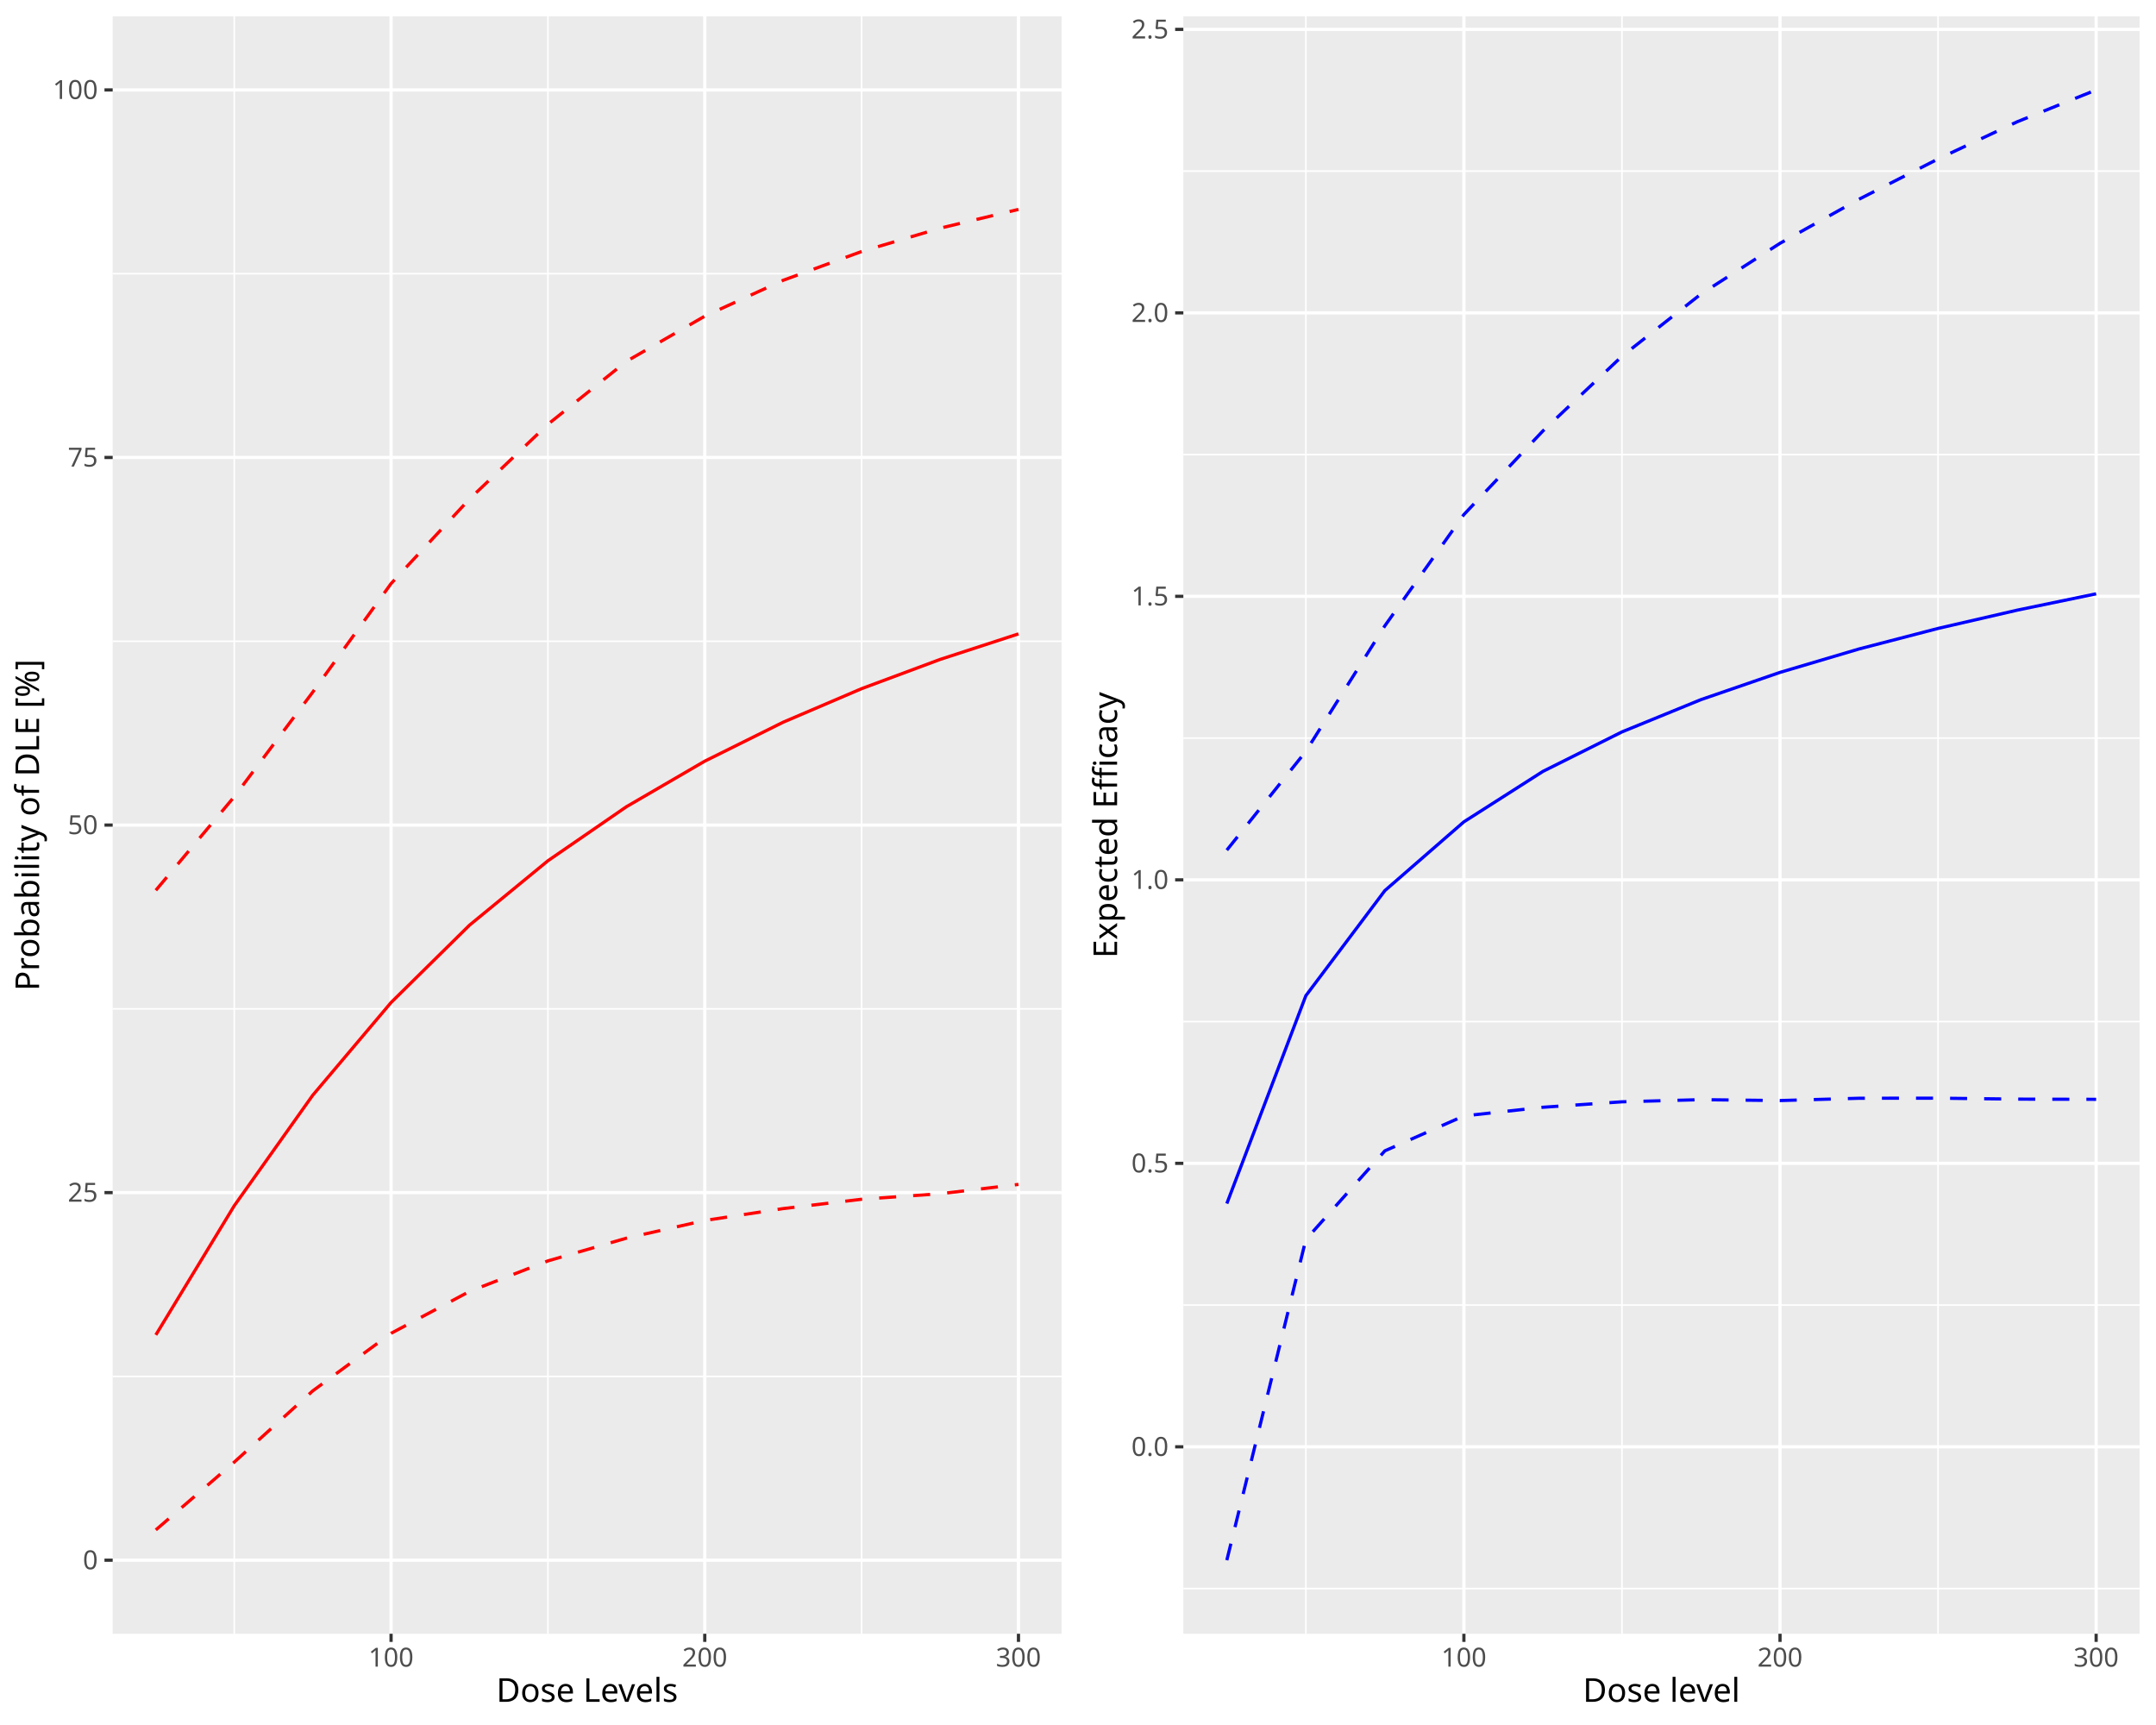
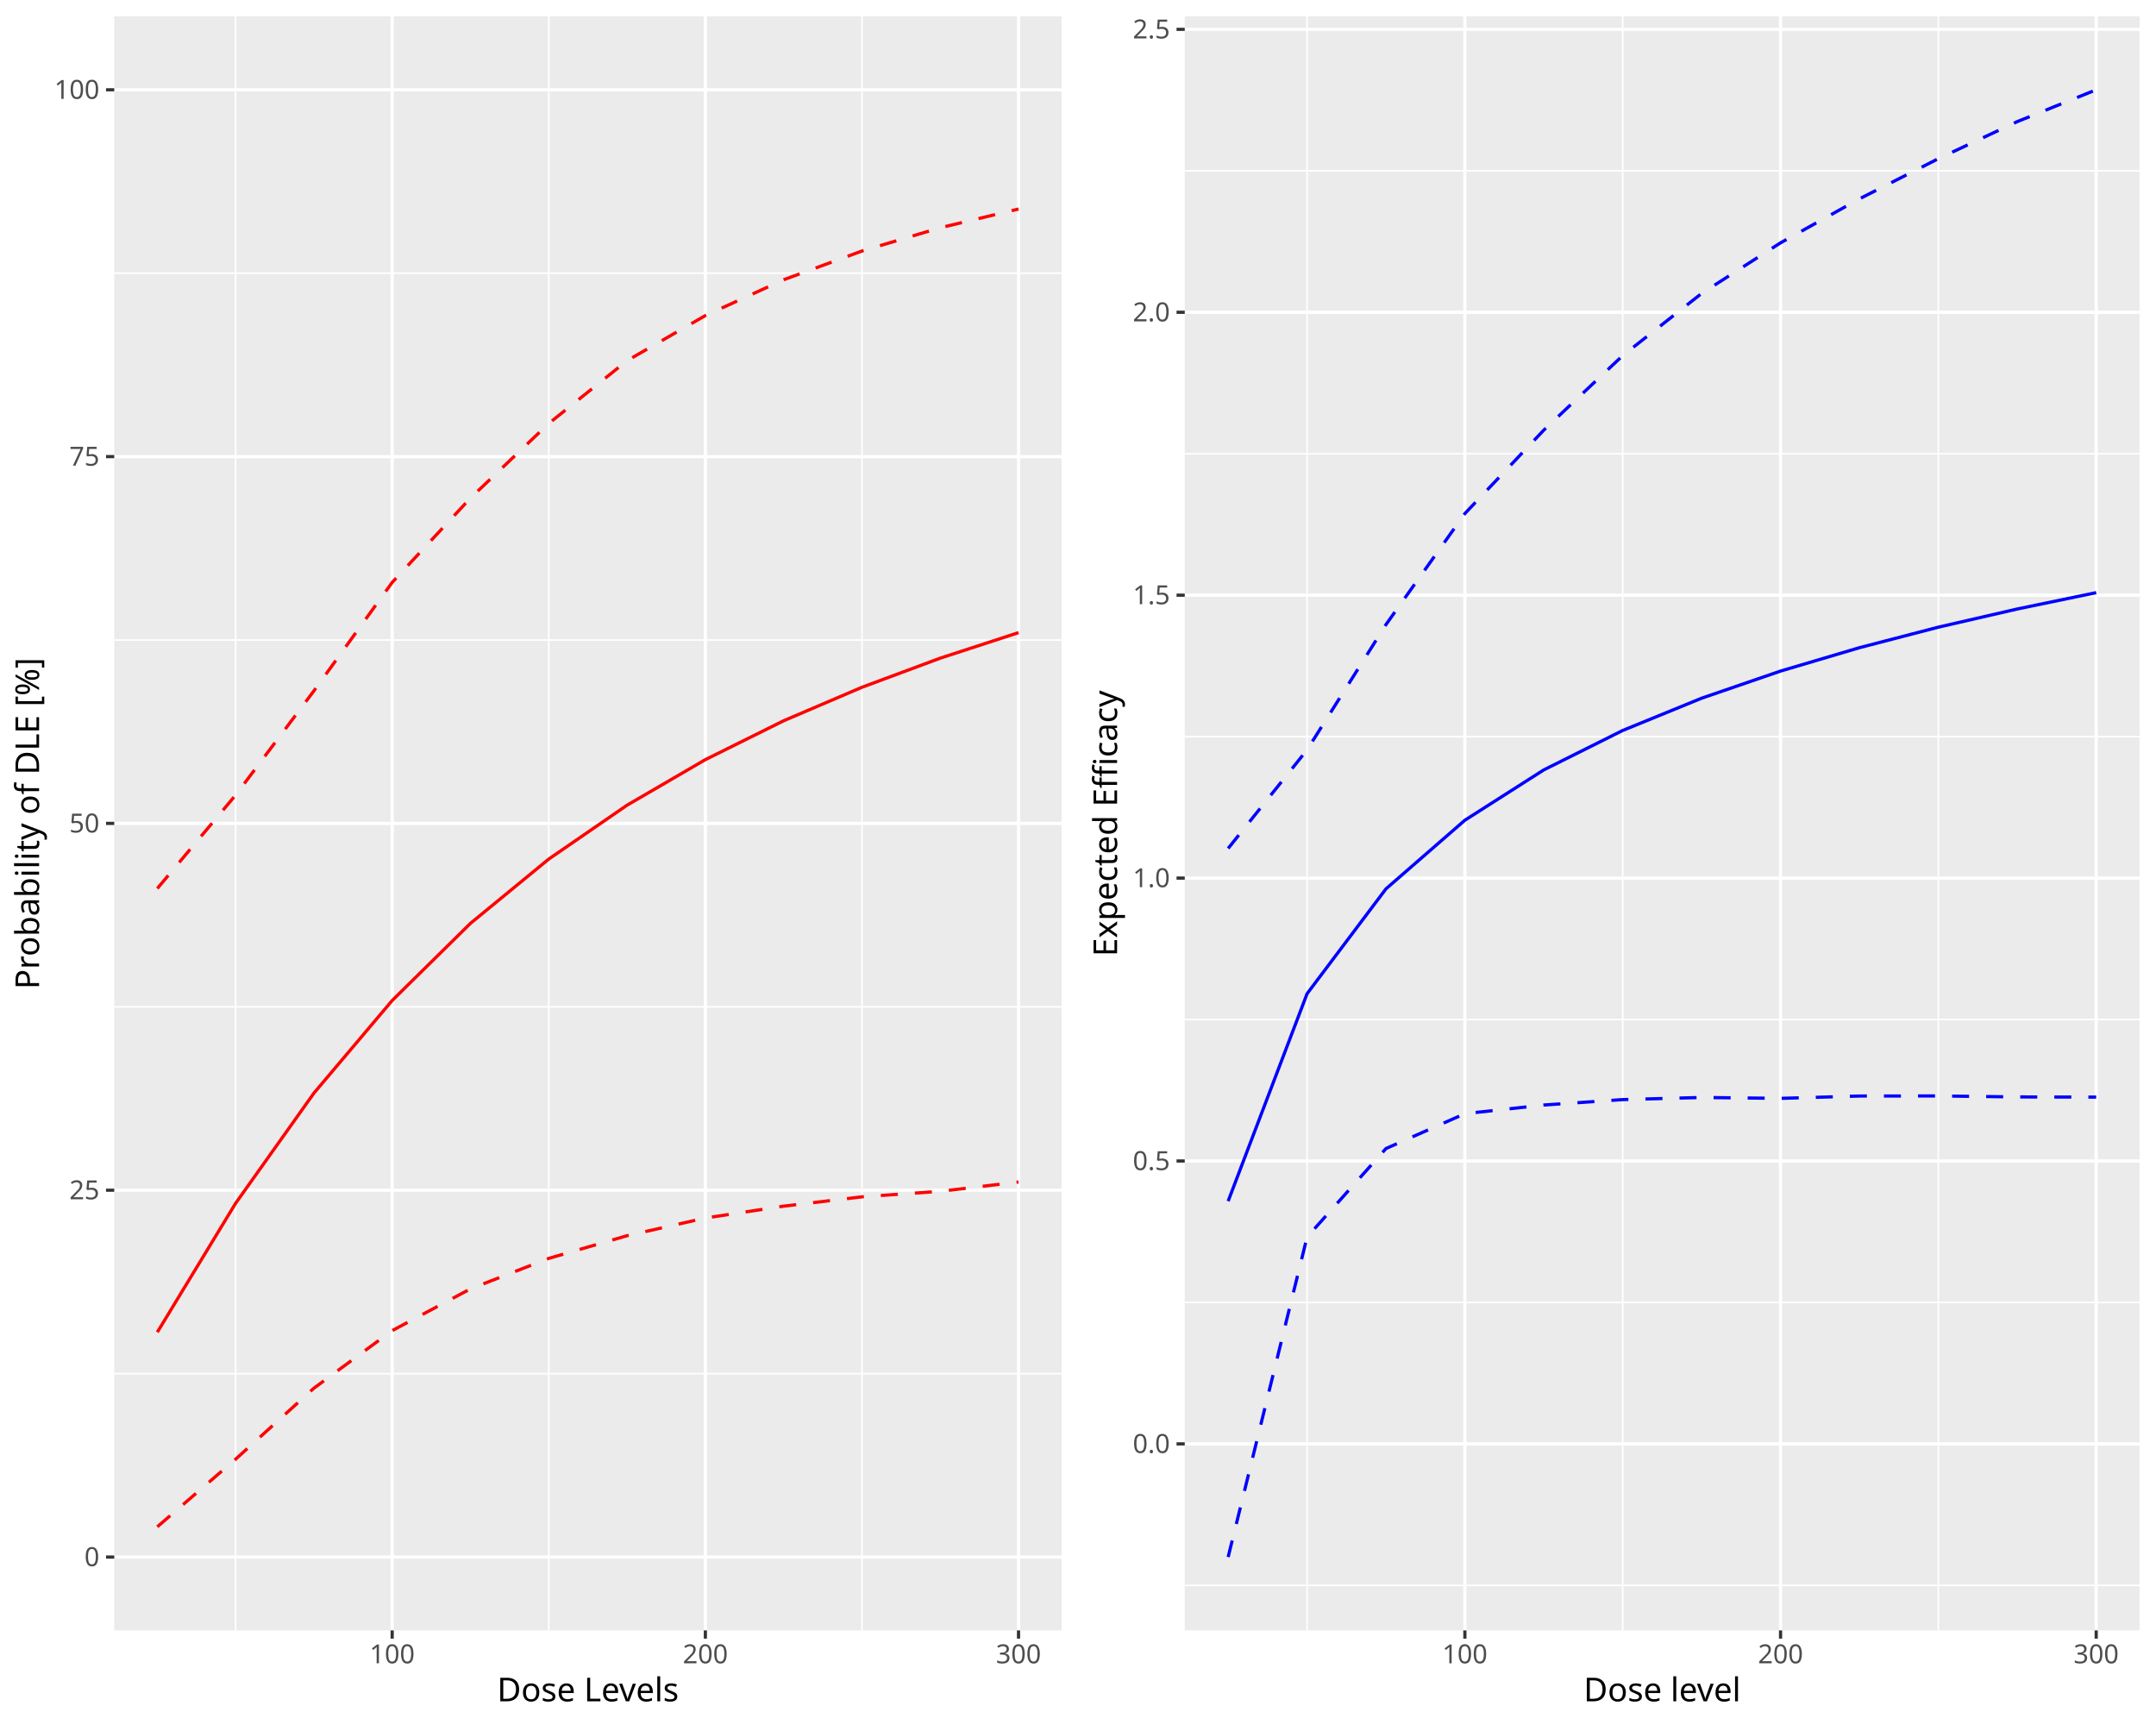
<svg xmlns="http://www.w3.org/2000/svg" class="svglite" data-engine-version="2.0" width="720.00pt" height="576.00pt" viewBox="0 0 720.00 576.00">
  <defs>
    <style type="text/css">
    .svglite line, .svglite polyline, .svglite polygon, .svglite path, .svglite rect, .svglite circle {
      fill: none;
      stroke: #000000;
      stroke-linecap: round;
      stroke-linejoin: round;
      stroke-miterlimit: 10.00;
    }
  </style>
  </defs>
  <rect width="100%" height="100%" style="stroke: none; fill: #FFFFFF;" />
  <defs>
    <clipPath id="cpMC4wMHw3MjAuMDB8MC4wMHw1NzYuMDA=">
      <rect x="0.00" y="0.00" width="720.00" height="576.00" />
    </clipPath>
  </defs>
  <g clip-path="url(#cpMC4wMHw3MjAuMDB8MC4wMHw1NzYuMDA=)">
</g>
  <defs>
    <clipPath id="cpMC4wMHwzNjAuMDB8MC4wMHw1NzYuMDA=">
-       <rect x="0" y="0.00" width="360.00" height="576.00" />
+       <rect x="0.00" y="0.00" width="360.00" height="576.00" />
    </clipPath>
  </defs>
  <g clip-path="url(#cpMC4wMHwzNjAuMDB8MC4wMHw1NzYuMDA=)">
-     <rect x="0" y="0.00" width="360.00" height="576.00" style="stroke-width: 1.07; stroke: #FFFFFF; fill: #FFFFFF;" />
+     <rect x="0.00" y="0.00" width="360.00" height="576.00" style="stroke-width: 1.07; stroke: #FFFFFF; fill: #FFFFFF;" />
  </g>
  <g clip-path="url(#cpMC4wMHw3MjAuMDB8MC4wMHw1NzYuMDA=)">
</g>
  <defs>
-     <clipPath id="cpMzcuNjN8MzU0LjUyfDUuNDh8NTQ1LjUy">
-       <rect x="37.63" y="5.48" width="316.89" height="540.04" />
+     <clipPath id="cpMzguMTV8MzU0LjUyfDUuNDh8NTQ0LjQy">
+       <rect x="38.15" y="5.48" width="316.37" height="538.94" />
    </clipPath>
  </defs>
-   <g clip-path="url(#cpMzcuNjN8MzU0LjUyfDUuNDh8NTQ1LjUy)">
-     <rect x="37.63" y="5.48" width="316.89" height="540.04" style="stroke-width: 1.07; stroke: none; fill: #EBEBEB;" />
-     <polyline points="37.63,459.60 354.52,459.60 " style="stroke-width: 0.53; stroke: #FFFFFF; stroke-linecap: butt;" />
-     <polyline points="37.63,336.87 354.52,336.87 " style="stroke-width: 0.53; stroke: #FFFFFF; stroke-linecap: butt;" />
-     <polyline points="37.63,214.13 354.52,214.13 " style="stroke-width: 0.53; stroke: #FFFFFF; stroke-linecap: butt;" />
-     <polyline points="37.63,91.39 354.52,91.39 " style="stroke-width: 0.53; stroke: #FFFFFF; stroke-linecap: butt;" />
-     <polyline points="78.23,545.52 78.23,5.48 " style="stroke-width: 0.53; stroke: #FFFFFF; stroke-linecap: butt;" />
-     <polyline points="182.98,545.52 182.98,5.48 " style="stroke-width: 0.53; stroke: #FFFFFF; stroke-linecap: butt;" />
-     <polyline points="287.74,545.52 287.74,5.48 " style="stroke-width: 0.53; stroke: #FFFFFF; stroke-linecap: butt;" />
-     <polyline points="37.63,520.97 354.52,520.97 " style="stroke-width: 1.07; stroke: #FFFFFF; stroke-linecap: butt;" />
-     <polyline points="37.63,398.23 354.52,398.23 " style="stroke-width: 1.07; stroke: #FFFFFF; stroke-linecap: butt;" />
-     <polyline points="37.63,275.50 354.52,275.50 " style="stroke-width: 1.07; stroke: #FFFFFF; stroke-linecap: butt;" />
-     <polyline points="37.63,152.76 354.52,152.76 " style="stroke-width: 1.07; stroke: #FFFFFF; stroke-linecap: butt;" />
-     <polyline points="37.63,30.03 354.52,30.03 " style="stroke-width: 1.07; stroke: #FFFFFF; stroke-linecap: butt;" />
-     <polyline points="130.60,545.52 130.60,5.48 " style="stroke-width: 1.07; stroke: #FFFFFF; stroke-linecap: butt;" />
-     <polyline points="235.36,545.52 235.36,5.48 " style="stroke-width: 1.07; stroke: #FFFFFF; stroke-linecap: butt;" />
-     <polyline points="340.12,545.52 340.12,5.48 " style="stroke-width: 1.07; stroke: #FFFFFF; stroke-linecap: butt;" />
-     <polyline points="52.04,510.85 78.23,488.22 104.41,464.46 130.60,445.21 156.79,431.23 182.98,421.03 209.17,413.45 235.36,407.53 261.55,403.56 287.74,400.45 313.93,398.61 340.12,395.49 " style="stroke-width: 1.07; stroke: #FF0000; stroke-dasharray: 5.69,5.69; stroke-linecap: butt;" />
-     <polyline points="52.04,445.75 78.23,402.61 104.41,365.75 130.60,334.75 156.79,308.93 182.98,287.42 209.17,269.39 235.36,254.16 261.55,241.15 287.74,229.95 313.93,220.20 340.12,211.66 " style="stroke-width: 1.07; stroke: #FF0000; stroke-linecap: butt;" />
-     <polyline points="52.04,297.28 78.23,266.03 104.41,231.15 130.60,194.86 156.79,166.63 182.98,141.68 209.17,120.67 235.36,105.57 261.55,93.59 287.74,83.98 313.93,76.20 340.12,69.92 " style="stroke-width: 1.07; stroke: #FF0000; stroke-dasharray: 5.69,5.69; stroke-linecap: butt;" />
+   <g clip-path="url(#cpMzguMTV8MzU0LjUyfDUuNDh8NTQ0LjQy)">
+     <rect x="38.15" y="5.48" width="316.37" height="538.94" style="stroke-width: 1.07; stroke: none; fill: #EBEBEB;" />
+     <polyline points="38.15,458.68 354.52,458.68 " style="stroke-width: 0.53; stroke: #FFFFFF; stroke-linecap: butt;" />
+     <polyline points="38.15,336.19 354.52,336.19 " style="stroke-width: 0.53; stroke: #FFFFFF; stroke-linecap: butt;" />
+     <polyline points="38.15,213.71 354.52,213.71 " style="stroke-width: 0.53; stroke: #FFFFFF; stroke-linecap: butt;" />
+     <polyline points="38.15,91.22 354.52,91.22 " style="stroke-width: 0.53; stroke: #FFFFFF; stroke-linecap: butt;" />
+     <polyline points="78.68,544.42 78.68,5.48 " style="stroke-width: 0.53; stroke: #FFFFFF; stroke-linecap: butt;" />
+     <polyline points="183.26,544.42 183.26,5.48 " style="stroke-width: 0.53; stroke: #FFFFFF; stroke-linecap: butt;" />
+     <polyline points="287.85,544.42 287.85,5.48 " style="stroke-width: 0.53; stroke: #FFFFFF; stroke-linecap: butt;" />
+     <polyline points="38.15,519.92 354.52,519.92 " style="stroke-width: 1.07; stroke: #FFFFFF; stroke-linecap: butt;" />
+     <polyline points="38.15,397.43 354.52,397.43 " style="stroke-width: 1.07; stroke: #FFFFFF; stroke-linecap: butt;" />
+     <polyline points="38.15,274.95 354.52,274.95 " style="stroke-width: 1.07; stroke: #FFFFFF; stroke-linecap: butt;" />
+     <polyline points="38.15,152.46 354.52,152.46 " style="stroke-width: 1.07; stroke: #FFFFFF; stroke-linecap: butt;" />
+     <polyline points="38.15,29.98 354.52,29.98 " style="stroke-width: 1.07; stroke: #FFFFFF; stroke-linecap: butt;" />
+     <polyline points="130.97,544.42 130.97,5.48 " style="stroke-width: 1.07; stroke: #FFFFFF; stroke-linecap: butt;" />
+     <polyline points="235.56,544.42 235.56,5.48 " style="stroke-width: 1.07; stroke: #FFFFFF; stroke-linecap: butt;" />
+     <polyline points="340.14,544.42 340.14,5.48 " style="stroke-width: 1.07; stroke: #FFFFFF; stroke-linecap: butt;" />
+     <polyline points="52.53,509.82 78.68,487.24 104.83,463.53 130.97,444.31 157.12,430.36 183.26,420.19 209.41,412.62 235.56,406.71 261.70,402.75 287.85,399.64 313.99,397.80 340.14,394.69 " style="stroke-width: 1.07; stroke: #FF0000; stroke-dasharray: 5.69,5.69; stroke-linecap: butt;" />
+     <polyline points="52.53,444.85 78.68,401.80 104.83,365.01 130.97,334.08 157.12,308.31 183.26,286.85 209.41,268.86 235.56,253.65 261.70,240.67 287.85,229.49 313.99,219.77 340.14,211.24 " style="stroke-width: 1.07; stroke: #FF0000; stroke-linecap: butt;" />
+     <polyline points="52.53,296.69 78.68,265.50 104.83,230.69 130.97,194.47 157.12,166.30 183.26,141.40 209.41,120.43 235.56,105.37 261.70,93.41 287.85,83.82 313.99,76.05 340.14,69.79 " style="stroke-width: 1.07; stroke: #FF0000; stroke-dasharray: 5.69,5.69; stroke-linecap: butt;" />
  </g>
  <g clip-path="url(#cpMC4wMHw3MjAuMDB8MC4wMHw1NzYuMDA=)">
-     <text x="32.70" y="524.00" text-anchor="end" style="font-size: 8.80px; fill: #4D4D4D; font-family: sans;" textLength="4.89px" lengthAdjust="spacingAndGlyphs">0</text>
-     <text x="32.70" y="401.26" text-anchor="end" style="font-size: 8.80px; fill: #4D4D4D; font-family: sans;" textLength="9.79px" lengthAdjust="spacingAndGlyphs">25</text>
-     <text x="32.70" y="278.53" text-anchor="end" style="font-size: 8.80px; fill: #4D4D4D; font-family: sans;" textLength="9.79px" lengthAdjust="spacingAndGlyphs">50</text>
-     <text x="32.70" y="155.79" text-anchor="end" style="font-size: 8.80px; fill: #4D4D4D; font-family: sans;" textLength="9.79px" lengthAdjust="spacingAndGlyphs">75</text>
-     <text x="32.70" y="33.05" text-anchor="end" style="font-size: 8.80px; fill: #4D4D4D; font-family: sans;" textLength="14.68px" lengthAdjust="spacingAndGlyphs">100</text>
-     <polyline points="34.89,520.97 37.63,520.97 " style="stroke-width: 1.07; stroke: #333333; stroke-linecap: butt;" />
-     <polyline points="34.89,398.23 37.63,398.23 " style="stroke-width: 1.07; stroke: #333333; stroke-linecap: butt;" />
-     <polyline points="34.89,275.50 37.63,275.50 " style="stroke-width: 1.07; stroke: #333333; stroke-linecap: butt;" />
-     <polyline points="34.89,152.76 37.63,152.76 " style="stroke-width: 1.07; stroke: #333333; stroke-linecap: butt;" />
-     <polyline points="34.89,30.03 37.63,30.03 " style="stroke-width: 1.07; stroke: #333333; stroke-linecap: butt;" />
-     <polyline points="130.60,548.26 130.60,545.52 " style="stroke-width: 1.07; stroke: #333333; stroke-linecap: butt;" />
-     <polyline points="235.36,548.26 235.36,545.52 " style="stroke-width: 1.07; stroke: #333333; stroke-linecap: butt;" />
-     <polyline points="340.12,548.26 340.12,545.52 " style="stroke-width: 1.07; stroke: #333333; stroke-linecap: butt;" />
-     <text x="130.60" y="556.51" text-anchor="middle" style="font-size: 8.80px; fill: #4D4D4D; font-family: sans;" textLength="14.68px" lengthAdjust="spacingAndGlyphs">100</text>
-     <text x="235.36" y="556.51" text-anchor="middle" style="font-size: 8.80px; fill: #4D4D4D; font-family: sans;" textLength="14.68px" lengthAdjust="spacingAndGlyphs">200</text>
-     <text x="340.12" y="556.51" text-anchor="middle" style="font-size: 8.80px; fill: #4D4D4D; font-family: sans;" textLength="14.68px" lengthAdjust="spacingAndGlyphs">300</text>
-     <text x="196.08" y="568.27" text-anchor="middle" style="font-size: 11.00px; font-family: sans;" textLength="60.55px" lengthAdjust="spacingAndGlyphs">Dose Levels</text>
-     <text transform="translate(13.05,275.50) rotate(-90)" text-anchor="middle" style="font-size: 11.00px; font-family: sans;" textLength="107.00px" lengthAdjust="spacingAndGlyphs">Probability of DLE [%]</text>
+     <text x="33.22" y="522.95" text-anchor="end" style="font-size: 8.80px; fill: #4D4D4D; font-family: sans;" textLength="4.89px" lengthAdjust="spacingAndGlyphs">0</text>
+     <text x="33.22" y="400.46" text-anchor="end" style="font-size: 8.80px; fill: #4D4D4D; font-family: sans;" textLength="9.79px" lengthAdjust="spacingAndGlyphs">25</text>
+     <text x="33.22" y="277.98" text-anchor="end" style="font-size: 8.80px; fill: #4D4D4D; font-family: sans;" textLength="9.79px" lengthAdjust="spacingAndGlyphs">50</text>
+     <text x="33.22" y="155.49" text-anchor="end" style="font-size: 8.80px; fill: #4D4D4D; font-family: sans;" textLength="9.79px" lengthAdjust="spacingAndGlyphs">75</text>
+     <text x="33.22" y="33.00" text-anchor="end" style="font-size: 8.80px; fill: #4D4D4D; font-family: sans;" textLength="14.68px" lengthAdjust="spacingAndGlyphs">100</text>
+     <polyline points="35.41,519.92 38.15,519.92 " style="stroke-width: 1.07; stroke: #333333; stroke-linecap: butt;" />
+     <polyline points="35.41,397.43 38.15,397.43 " style="stroke-width: 1.07; stroke: #333333; stroke-linecap: butt;" />
+     <polyline points="35.41,274.95 38.15,274.95 " style="stroke-width: 1.07; stroke: #333333; stroke-linecap: butt;" />
+     <polyline points="35.41,152.46 38.15,152.46 " style="stroke-width: 1.07; stroke: #333333; stroke-linecap: butt;" />
+     <polyline points="35.41,29.98 38.15,29.98 " style="stroke-width: 1.07; stroke: #333333; stroke-linecap: butt;" />
+     <polyline points="130.97,547.16 130.97,544.42 " style="stroke-width: 1.07; stroke: #333333; stroke-linecap: butt;" />
+     <polyline points="235.56,547.16 235.56,544.42 " style="stroke-width: 1.07; stroke: #333333; stroke-linecap: butt;" />
+     <polyline points="340.14,547.16 340.14,544.42 " style="stroke-width: 1.07; stroke: #333333; stroke-linecap: butt;" />
+     <text x="130.97" y="555.40" text-anchor="middle" style="font-size: 8.80px; fill: #4D4D4D; font-family: sans;" textLength="14.68px" lengthAdjust="spacingAndGlyphs">100</text>
+     <text x="235.56" y="555.40" text-anchor="middle" style="font-size: 8.80px; fill: #4D4D4D; font-family: sans;" textLength="14.68px" lengthAdjust="spacingAndGlyphs">200</text>
+     <text x="340.14" y="555.40" text-anchor="middle" style="font-size: 8.80px; fill: #4D4D4D; font-family: sans;" textLength="14.68px" lengthAdjust="spacingAndGlyphs">300</text>
+     <text x="196.34" y="568.10" text-anchor="middle" style="font-size: 11.00px; font-family: sans;" textLength="60.55px" lengthAdjust="spacingAndGlyphs">Dose Levels</text>
+     <text transform="translate(13.05,274.95) rotate(-90)" text-anchor="middle" style="font-size: 11.00px; font-family: sans;" textLength="107.00px" lengthAdjust="spacingAndGlyphs">Probability of DLE [%]</text>
  </g>
  <defs>
    <clipPath id="cpMzYwLjAwfDcyMC4wMHwwLjAwfDU3Ni4wMA==">
      <rect x="360.00" y="0.00" width="360.00" height="576.00" />
    </clipPath>
  </defs>
  <g clip-path="url(#cpMzYwLjAwfDcyMC4wMHwwLjAwfDU3Ni4wMA==)">
    <rect x="360.00" y="0.00" width="360.00" height="576.00" style="stroke-width: 1.07; stroke: #FFFFFF; fill: #FFFFFF;" />
  </g>
  <g clip-path="url(#cpMC4wMHw3MjAuMDB8MC4wMHw1NzYuMDA=)">
</g>
  <defs>
-     <clipPath id="cpMzk1LjE4fDcxNC41Mnw1LjQ4fDU0NS41Mg==">
-       <rect x="395.18" y="5.48" width="319.34" height="540.04" />
+     <clipPath id="cpMzk1LjY1fDcxNC41Mnw1LjQ4fDU0NC40Mg==">
+       <rect x="395.65" y="5.48" width="318.87" height="538.94" />
    </clipPath>
  </defs>
-   <g clip-path="url(#cpMzk1LjE4fDcxNC41Mnw1LjQ4fDU0NS41Mg==)">
-     <rect x="395.18" y="5.48" width="319.34" height="540.04" style="stroke-width: 1.07; stroke: none; fill: #EBEBEB;" />
-     <polyline points="395.18,530.44 714.52,530.44 " style="stroke-width: 0.53; stroke: #FFFFFF; stroke-linecap: butt;" />
-     <polyline points="395.18,435.78 714.52,435.78 " style="stroke-width: 0.53; stroke: #FFFFFF; stroke-linecap: butt;" />
-     <polyline points="395.18,341.12 714.52,341.12 " style="stroke-width: 0.53; stroke: #FFFFFF; stroke-linecap: butt;" />
-     <polyline points="395.18,246.46 714.52,246.46 " style="stroke-width: 0.53; stroke: #FFFFFF; stroke-linecap: butt;" />
-     <polyline points="395.18,151.80 714.52,151.80 " style="stroke-width: 0.53; stroke: #FFFFFF; stroke-linecap: butt;" />
-     <polyline points="395.18,57.14 714.52,57.14 " style="stroke-width: 0.53; stroke: #FFFFFF; stroke-linecap: butt;" />
-     <polyline points="436.09,545.52 436.09,5.48 " style="stroke-width: 0.53; stroke: #FFFFFF; stroke-linecap: butt;" />
-     <polyline points="541.66,545.52 541.66,5.48 " style="stroke-width: 0.53; stroke: #FFFFFF; stroke-linecap: butt;" />
-     <polyline points="647.22,545.52 647.22,5.48 " style="stroke-width: 0.53; stroke: #FFFFFF; stroke-linecap: butt;" />
-     <polyline points="395.18,483.11 714.52,483.11 " style="stroke-width: 1.07; stroke: #FFFFFF; stroke-linecap: butt;" />
-     <polyline points="395.18,388.45 714.52,388.45 " style="stroke-width: 1.07; stroke: #FFFFFF; stroke-linecap: butt;" />
-     <polyline points="395.18,293.79 714.52,293.79 " style="stroke-width: 1.07; stroke: #FFFFFF; stroke-linecap: butt;" />
-     <polyline points="395.18,199.13 714.52,199.13 " style="stroke-width: 1.07; stroke: #FFFFFF; stroke-linecap: butt;" />
-     <polyline points="395.18,104.47 714.52,104.47 " style="stroke-width: 1.07; stroke: #FFFFFF; stroke-linecap: butt;" />
-     <polyline points="395.18,9.81 714.52,9.81 " style="stroke-width: 1.07; stroke: #FFFFFF; stroke-linecap: butt;" />
-     <polyline points="488.87,545.52 488.87,5.48 " style="stroke-width: 1.07; stroke: #FFFFFF; stroke-linecap: butt;" />
-     <polyline points="594.44,545.52 594.44,5.48 " style="stroke-width: 1.07; stroke: #FFFFFF; stroke-linecap: butt;" />
-     <polyline points="700.01,545.52 700.01,5.48 " style="stroke-width: 1.07; stroke: #FFFFFF; stroke-linecap: butt;" />
-     <polyline points="409.70,520.97 436.09,413.90 462.48,384.28 488.87,372.62 515.26,369.73 541.66,367.91 568.05,367.19 594.44,367.49 620.83,366.72 647.22,366.69 673.61,367.01 700.01,367.08 " style="stroke-width: 1.07; stroke: #0000FF; stroke-dasharray: 5.69,5.69; stroke-linecap: butt;" />
-     <polyline points="409.70,401.89 436.09,332.48 462.48,297.38 488.87,274.42 515.26,257.58 541.66,244.39 568.05,233.61 594.44,224.52 620.83,216.70 647.22,209.84 673.61,203.75 700.01,198.28 " style="stroke-width: 1.07; stroke: #0000FF; stroke-linecap: butt;" />
-     <polyline points="409.70,283.87 436.09,250.88 462.48,208.96 488.87,171.82 515.26,143.89 541.66,118.96 568.05,98.17 594.44,81.24 620.83,66.52 647.22,53.08 673.61,40.68 700.01,30.03 " style="stroke-width: 1.07; stroke: #0000FF; stroke-dasharray: 5.69,5.69; stroke-linecap: butt;" />
+   <g clip-path="url(#cpMzk1LjY1fDcxNC41Mnw1LjQ4fDU0NC40Mg==)">
+     <rect x="395.65" y="5.48" width="318.87" height="538.94" style="stroke-width: 1.07; stroke: none; fill: #EBEBEB;" />
+     <polyline points="395.65,529.37 714.52,529.37 " style="stroke-width: 0.53; stroke: #FFFFFF; stroke-linecap: butt;" />
+     <polyline points="395.65,434.90 714.52,434.90 " style="stroke-width: 0.53; stroke: #FFFFFF; stroke-linecap: butt;" />
+     <polyline points="395.65,340.43 714.52,340.43 " style="stroke-width: 0.53; stroke: #FFFFFF; stroke-linecap: butt;" />
+     <polyline points="395.65,245.97 714.52,245.97 " style="stroke-width: 0.53; stroke: #FFFFFF; stroke-linecap: butt;" />
+     <polyline points="395.65,151.50 714.52,151.50 " style="stroke-width: 0.53; stroke: #FFFFFF; stroke-linecap: butt;" />
+     <polyline points="395.65,57.04 714.52,57.04 " style="stroke-width: 0.53; stroke: #FFFFFF; stroke-linecap: butt;" />
+     <polyline points="436.50,544.42 436.50,5.48 " style="stroke-width: 0.53; stroke: #FFFFFF; stroke-linecap: butt;" />
+     <polyline points="541.91,544.42 541.91,5.48 " style="stroke-width: 0.53; stroke: #FFFFFF; stroke-linecap: butt;" />
+     <polyline points="647.32,544.42 647.32,5.48 " style="stroke-width: 0.53; stroke: #FFFFFF; stroke-linecap: butt;" />
+     <polyline points="395.65,482.13 714.52,482.13 " style="stroke-width: 1.07; stroke: #FFFFFF; stroke-linecap: butt;" />
+     <polyline points="395.65,387.67 714.52,387.67 " style="stroke-width: 1.07; stroke: #FFFFFF; stroke-linecap: butt;" />
+     <polyline points="395.65,293.20 714.52,293.20 " style="stroke-width: 1.07; stroke: #FFFFFF; stroke-linecap: butt;" />
+     <polyline points="395.65,198.74 714.52,198.74 " style="stroke-width: 1.07; stroke: #FFFFFF; stroke-linecap: butt;" />
+     <polyline points="395.65,104.27 714.52,104.27 " style="stroke-width: 1.07; stroke: #FFFFFF; stroke-linecap: butt;" />
+     <polyline points="395.65,9.80 714.52,9.80 " style="stroke-width: 1.07; stroke: #FFFFFF; stroke-linecap: butt;" />
+     <polyline points="489.20,544.42 489.20,5.48 " style="stroke-width: 1.07; stroke: #FFFFFF; stroke-linecap: butt;" />
+     <polyline points="594.62,544.42 594.62,5.48 " style="stroke-width: 1.07; stroke: #FFFFFF; stroke-linecap: butt;" />
+     <polyline points="700.03,544.42 700.03,5.48 " style="stroke-width: 1.07; stroke: #FFFFFF; stroke-linecap: butt;" />
+     <polyline points="410.14,519.92 436.50,413.07 462.85,383.51 489.20,371.87 515.56,368.98 541.91,367.17 568.26,366.46 594.62,366.76 620.97,365.98 647.32,365.95 673.67,366.28 700.03,366.34 " style="stroke-width: 1.07; stroke: #0000FF; stroke-dasharray: 5.69,5.69; stroke-linecap: butt;" />
+     <polyline points="410.14,401.08 436.50,331.81 462.85,296.79 489.20,273.88 515.56,257.07 541.91,243.91 568.26,233.14 594.62,224.08 620.97,216.27 647.32,209.42 673.67,203.35 700.03,197.89 " style="stroke-width: 1.07; stroke: #0000FF; stroke-linecap: butt;" />
+     <polyline points="410.14,283.30 436.50,250.38 462.85,208.55 489.20,171.48 515.56,143.61 541.91,118.73 568.26,97.98 594.62,81.08 620.97,66.39 647.32,52.98 673.67,40.61 700.03,29.98 " style="stroke-width: 1.07; stroke: #0000FF; stroke-dasharray: 5.69,5.69; stroke-linecap: butt;" />
  </g>
  <g clip-path="url(#cpMC4wMHw3MjAuMDB8MC4wMHw1NzYuMDA=)">
-     <text x="390.25" y="486.14" text-anchor="end" style="font-size: 8.80px; fill: #4D4D4D; font-family: sans;" textLength="12.23px" lengthAdjust="spacingAndGlyphs">0.0</text>
-     <text x="390.25" y="391.48" text-anchor="end" style="font-size: 8.80px; fill: #4D4D4D; font-family: sans;" textLength="12.23px" lengthAdjust="spacingAndGlyphs">0.5</text>
-     <text x="390.25" y="296.82" text-anchor="end" style="font-size: 8.80px; fill: #4D4D4D; font-family: sans;" textLength="12.23px" lengthAdjust="spacingAndGlyphs">1.0</text>
-     <text x="390.25" y="202.16" text-anchor="end" style="font-size: 8.80px; fill: #4D4D4D; font-family: sans;" textLength="12.23px" lengthAdjust="spacingAndGlyphs">1.5</text>
-     <text x="390.25" y="107.50" text-anchor="end" style="font-size: 8.80px; fill: #4D4D4D; font-family: sans;" textLength="12.23px" lengthAdjust="spacingAndGlyphs">2.0</text>
-     <text x="390.25" y="12.84" text-anchor="end" style="font-size: 8.80px; fill: #4D4D4D; font-family: sans;" textLength="12.23px" lengthAdjust="spacingAndGlyphs">2.5</text>
-     <polyline points="392.44,483.11 395.18,483.11 " style="stroke-width: 1.07; stroke: #333333; stroke-linecap: butt;" />
-     <polyline points="392.44,388.45 395.18,388.45 " style="stroke-width: 1.07; stroke: #333333; stroke-linecap: butt;" />
-     <polyline points="392.44,293.79 395.18,293.79 " style="stroke-width: 1.07; stroke: #333333; stroke-linecap: butt;" />
-     <polyline points="392.44,199.13 395.18,199.13 " style="stroke-width: 1.07; stroke: #333333; stroke-linecap: butt;" />
-     <polyline points="392.44,104.47 395.18,104.47 " style="stroke-width: 1.07; stroke: #333333; stroke-linecap: butt;" />
-     <polyline points="392.44,9.81 395.18,9.81 " style="stroke-width: 1.07; stroke: #333333; stroke-linecap: butt;" />
-     <polyline points="488.87,548.26 488.87,545.52 " style="stroke-width: 1.07; stroke: #333333; stroke-linecap: butt;" />
-     <polyline points="594.44,548.26 594.44,545.52 " style="stroke-width: 1.07; stroke: #333333; stroke-linecap: butt;" />
-     <polyline points="700.01,548.26 700.01,545.52 " style="stroke-width: 1.07; stroke: #333333; stroke-linecap: butt;" />
-     <text x="488.87" y="556.51" text-anchor="middle" style="font-size: 8.80px; fill: #4D4D4D; font-family: sans;" textLength="14.68px" lengthAdjust="spacingAndGlyphs">100</text>
-     <text x="594.44" y="556.51" text-anchor="middle" style="font-size: 8.80px; fill: #4D4D4D; font-family: sans;" textLength="14.68px" lengthAdjust="spacingAndGlyphs">200</text>
-     <text x="700.01" y="556.51" text-anchor="middle" style="font-size: 8.80px; fill: #4D4D4D; font-family: sans;" textLength="14.68px" lengthAdjust="spacingAndGlyphs">300</text>
-     <text x="554.85" y="568.27" text-anchor="middle" style="font-size: 11.00px; font-family: sans;" textLength="51.37px" lengthAdjust="spacingAndGlyphs">Dose level</text>
-     <text transform="translate(373.05,275.50) rotate(-90)" text-anchor="middle" style="font-size: 11.00px; font-family: sans;" textLength="87.46px" lengthAdjust="spacingAndGlyphs">Expected Efficacy</text>
+     <text x="390.72" y="485.16" text-anchor="end" style="font-size: 8.80px; fill: #4D4D4D; font-family: sans;" textLength="12.23px" lengthAdjust="spacingAndGlyphs">0.0</text>
+     <text x="390.72" y="390.70" text-anchor="end" style="font-size: 8.80px; fill: #4D4D4D; font-family: sans;" textLength="12.23px" lengthAdjust="spacingAndGlyphs">0.5</text>
+     <text x="390.72" y="296.23" text-anchor="end" style="font-size: 8.80px; fill: #4D4D4D; font-family: sans;" textLength="12.23px" lengthAdjust="spacingAndGlyphs">1.0</text>
+     <text x="390.72" y="201.76" text-anchor="end" style="font-size: 8.80px; fill: #4D4D4D; font-family: sans;" textLength="12.23px" lengthAdjust="spacingAndGlyphs">1.5</text>
+     <text x="390.72" y="107.30" text-anchor="end" style="font-size: 8.80px; fill: #4D4D4D; font-family: sans;" textLength="12.23px" lengthAdjust="spacingAndGlyphs">2.0</text>
+     <text x="390.72" y="12.83" text-anchor="end" style="font-size: 8.80px; fill: #4D4D4D; font-family: sans;" textLength="12.23px" lengthAdjust="spacingAndGlyphs">2.5</text>
+     <polyline points="392.91,482.13 395.65,482.13 " style="stroke-width: 1.07; stroke: #333333; stroke-linecap: butt;" />
+     <polyline points="392.91,387.67 395.65,387.67 " style="stroke-width: 1.07; stroke: #333333; stroke-linecap: butt;" />
+     <polyline points="392.91,293.20 395.65,293.20 " style="stroke-width: 1.07; stroke: #333333; stroke-linecap: butt;" />
+     <polyline points="392.91,198.74 395.65,198.74 " style="stroke-width: 1.07; stroke: #333333; stroke-linecap: butt;" />
+     <polyline points="392.91,104.27 395.65,104.27 " style="stroke-width: 1.07; stroke: #333333; stroke-linecap: butt;" />
+     <polyline points="392.91,9.80 395.65,9.80 " style="stroke-width: 1.07; stroke: #333333; stroke-linecap: butt;" />
+     <polyline points="489.20,547.16 489.20,544.42 " style="stroke-width: 1.07; stroke: #333333; stroke-linecap: butt;" />
+     <polyline points="594.62,547.16 594.62,544.42 " style="stroke-width: 1.07; stroke: #333333; stroke-linecap: butt;" />
+     <polyline points="700.03,547.16 700.03,544.42 " style="stroke-width: 1.07; stroke: #333333; stroke-linecap: butt;" />
+     <text x="489.20" y="555.40" text-anchor="middle" style="font-size: 8.80px; fill: #4D4D4D; font-family: sans;" textLength="14.68px" lengthAdjust="spacingAndGlyphs">100</text>
+     <text x="594.62" y="555.40" text-anchor="middle" style="font-size: 8.80px; fill: #4D4D4D; font-family: sans;" textLength="14.68px" lengthAdjust="spacingAndGlyphs">200</text>
+     <text x="700.03" y="555.40" text-anchor="middle" style="font-size: 8.80px; fill: #4D4D4D; font-family: sans;" textLength="14.68px" lengthAdjust="spacingAndGlyphs">300</text>
+     <text x="555.09" y="568.10" text-anchor="middle" style="font-size: 11.00px; font-family: sans;" textLength="51.37px" lengthAdjust="spacingAndGlyphs">Dose level</text>
+     <text transform="translate(373.05,274.95) rotate(-90)" text-anchor="middle" style="font-size: 11.00px; font-family: sans;" textLength="87.46px" lengthAdjust="spacingAndGlyphs">Expected Efficacy</text>
  </g>
</svg>
